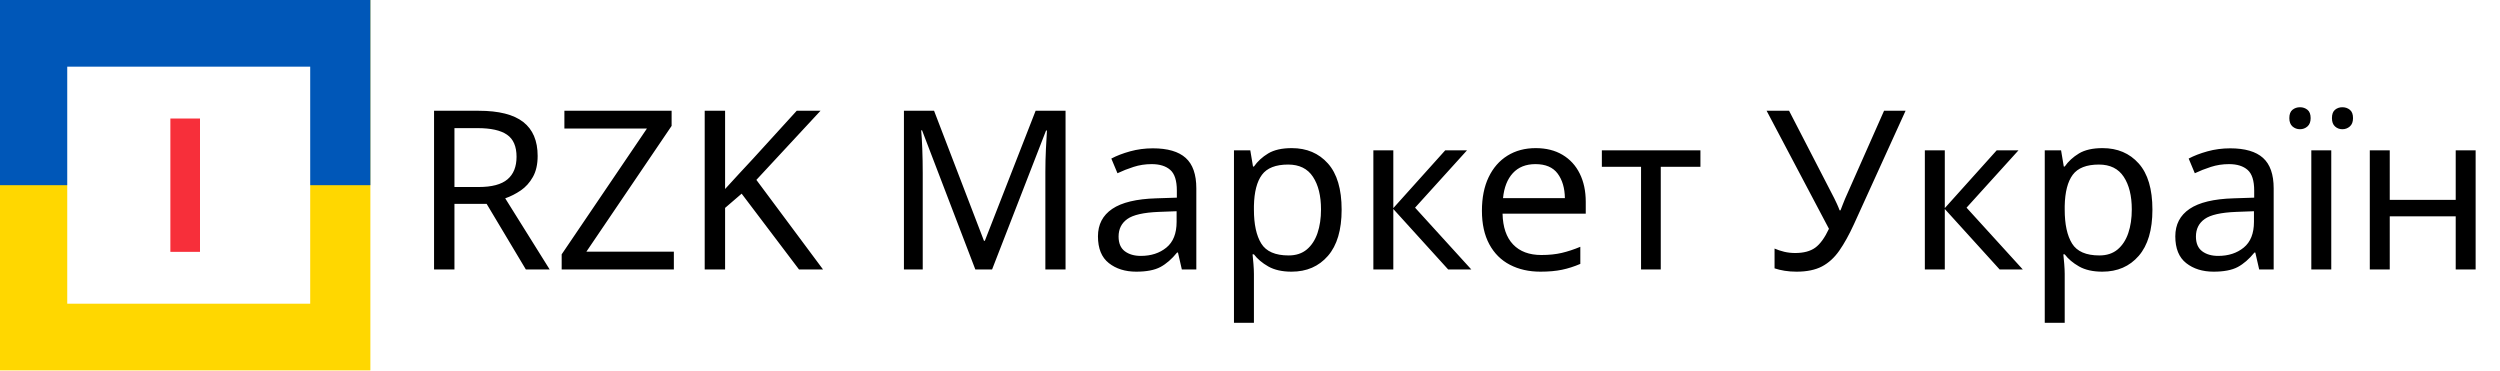
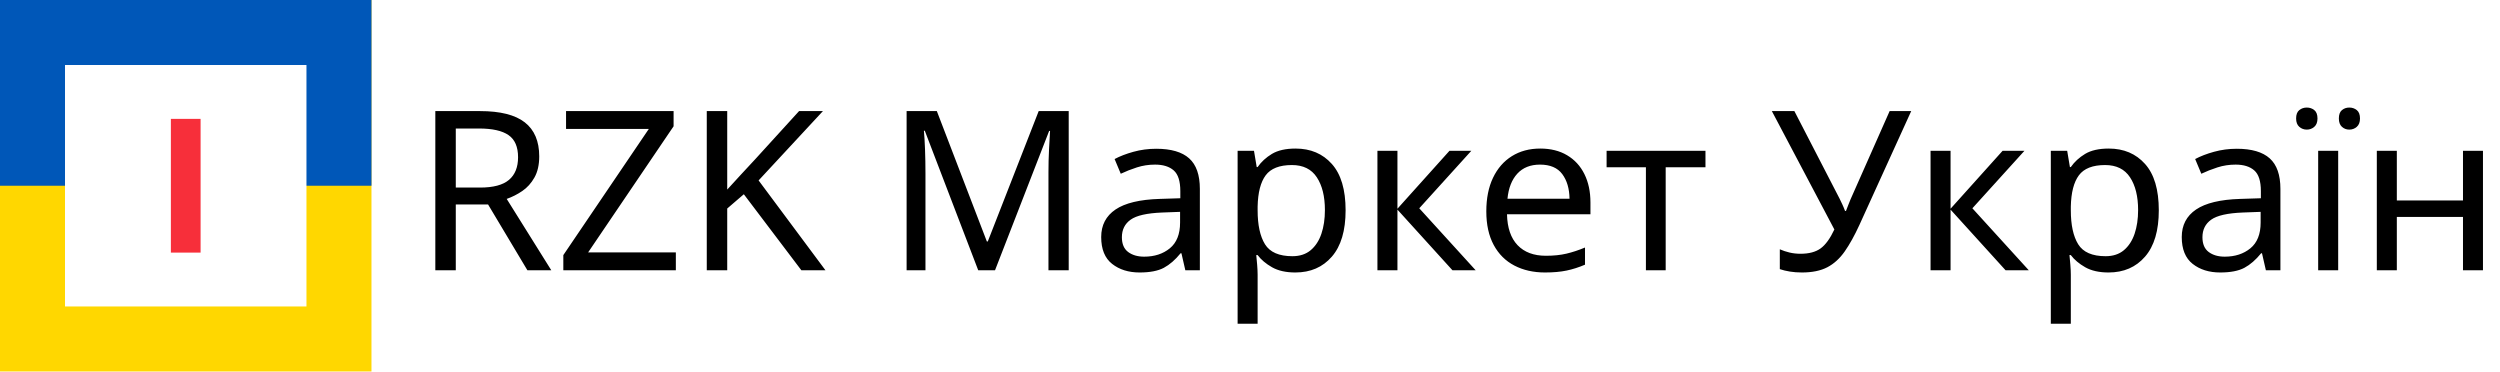
- <svg xmlns="http://www.w3.org/2000/svg" version="1.1" width="1350" height="200" viewBox="0 0 1350 200" xml:space="preserve">
+ <svg xmlns="http://www.w3.org/2000/svg" version="1.1" width="1346" height="200" viewBox="0 0 1346 200" xml:space="preserve">
  <defs>
</defs>
  <g transform="matrix(-1 0 0 -1 100 100)" id="zk8GHJazUiABPRPuHnFoT">
    <path style="stroke: rgb(148,201,171); stroke-width: 0; stroke-dasharray: none; stroke-linecap: butt; stroke-dashoffset: 0; stroke-linejoin: miter; stroke-miterlimit: 4; fill: rgb(255,215,0); fill-rule: nonzero; opacity: 1;" vector-effect="non-scaling-stroke" transform=" translate(-100, -100)" d="M 0 0 L 200 0 L 200 200 L 0 200 z" stroke-linecap="round" />
  </g>
  <g transform="matrix(-1 0 0 -1 100 50)" id="CWCfyfoE2JIBjJTpAembM">
    <path style="stroke: rgb(217,178,150); stroke-width: 0; stroke-dasharray: none; stroke-linecap: butt; stroke-dashoffset: 0; stroke-linejoin: miter; stroke-miterlimit: 4; fill: rgb(0,87,184); fill-rule: nonzero; opacity: 1;" vector-effect="non-scaling-stroke" transform=" translate(-100, -50)" d="M 0 0 L 200 0 L 200 100 L 0 100 z" stroke-linecap="round" />
  </g>
-   <g transform="matrix(-0.41 0 0 -0.4 101.91 100)" id="kB5h7nKnwxCX8SmufwDWY">
-     <path style="stroke: rgb(236,249,161); stroke-width: 0; stroke-dasharray: none; stroke-linecap: butt; stroke-dashoffset: 0; stroke-linejoin: miter; stroke-miterlimit: 4; fill: rgb(255,255,255); fill-rule: nonzero; opacity: 1;" vector-effect="non-scaling-stroke" transform=" translate(-160, -160)" d="M 0 0 L 320 0 L 320 320 L 0 320 z" stroke-linecap="round" />
+   <g transform="matrix(-1 0 0 -1 100 100)" id="kB5h7nKnwxCX8SmufwDWY">
+     <path style="stroke: rgb(236,249,161); stroke-width: 0; stroke-dasharray: none; stroke-linecap: butt; stroke-dashoffset: 0; stroke-linejoin: miter; stroke-miterlimit: 4; fill: rgb(255,255,255); fill-rule: nonzero; opacity: 1;" vector-effect="non-scaling-stroke" transform=" translate(-65, -65)" d="M 0 0 L 130 0 L 130 130 L 0 130 z" stroke-linecap="round" />
  </g>
  <g transform="matrix(-1 0 0 -1 100 100)" id="G7pb5m-v_wdVhaaaMYpLD">
    <path style="stroke: rgb(58,204,31); stroke-width: 0; stroke-dasharray: none; stroke-linecap: butt; stroke-dashoffset: 0; stroke-linejoin: miter; stroke-miterlimit: 4; fill: rgb(247,47,58); fill-rule: nonzero; opacity: 1;" vector-effect="non-scaling-stroke" transform=" translate(-8, -36)" d="M 0 0 L 16 0 L 16 72 L 0 72 z" stroke-linecap="round" />
  </g>
-   <g transform="matrix(1.02 0 0 1 778.56 94.52)" style="" id="56q0v7XfyAgTW7JgdI6K6">
+   <g transform="matrix(1.02 0 0 1 783.56 94.52)" style="" id="56q0v7XfyAgTW7JgdI6K6">
    <text xml:space="preserve" font-family="Ubuntu" font-size="120" font-style="normal" font-weight="300" line-height="1" style="stroke: none; stroke-width: 1; stroke-dasharray: none; stroke-linecap: butt; stroke-dashoffset: 0; stroke-linejoin: miter; stroke-miterlimit: 4; fill: rgb(0,0,0); fill-rule: nonzero; opacity: 1; white-space: pre;">
-       <tspan x="-545.14" y="50.98">RZK Маркет Україна</tspan>
+       <tspan x="-550.05" y="50.98">RZK Маркет Україна</tspan>
    </text>
  </g>
</svg>
